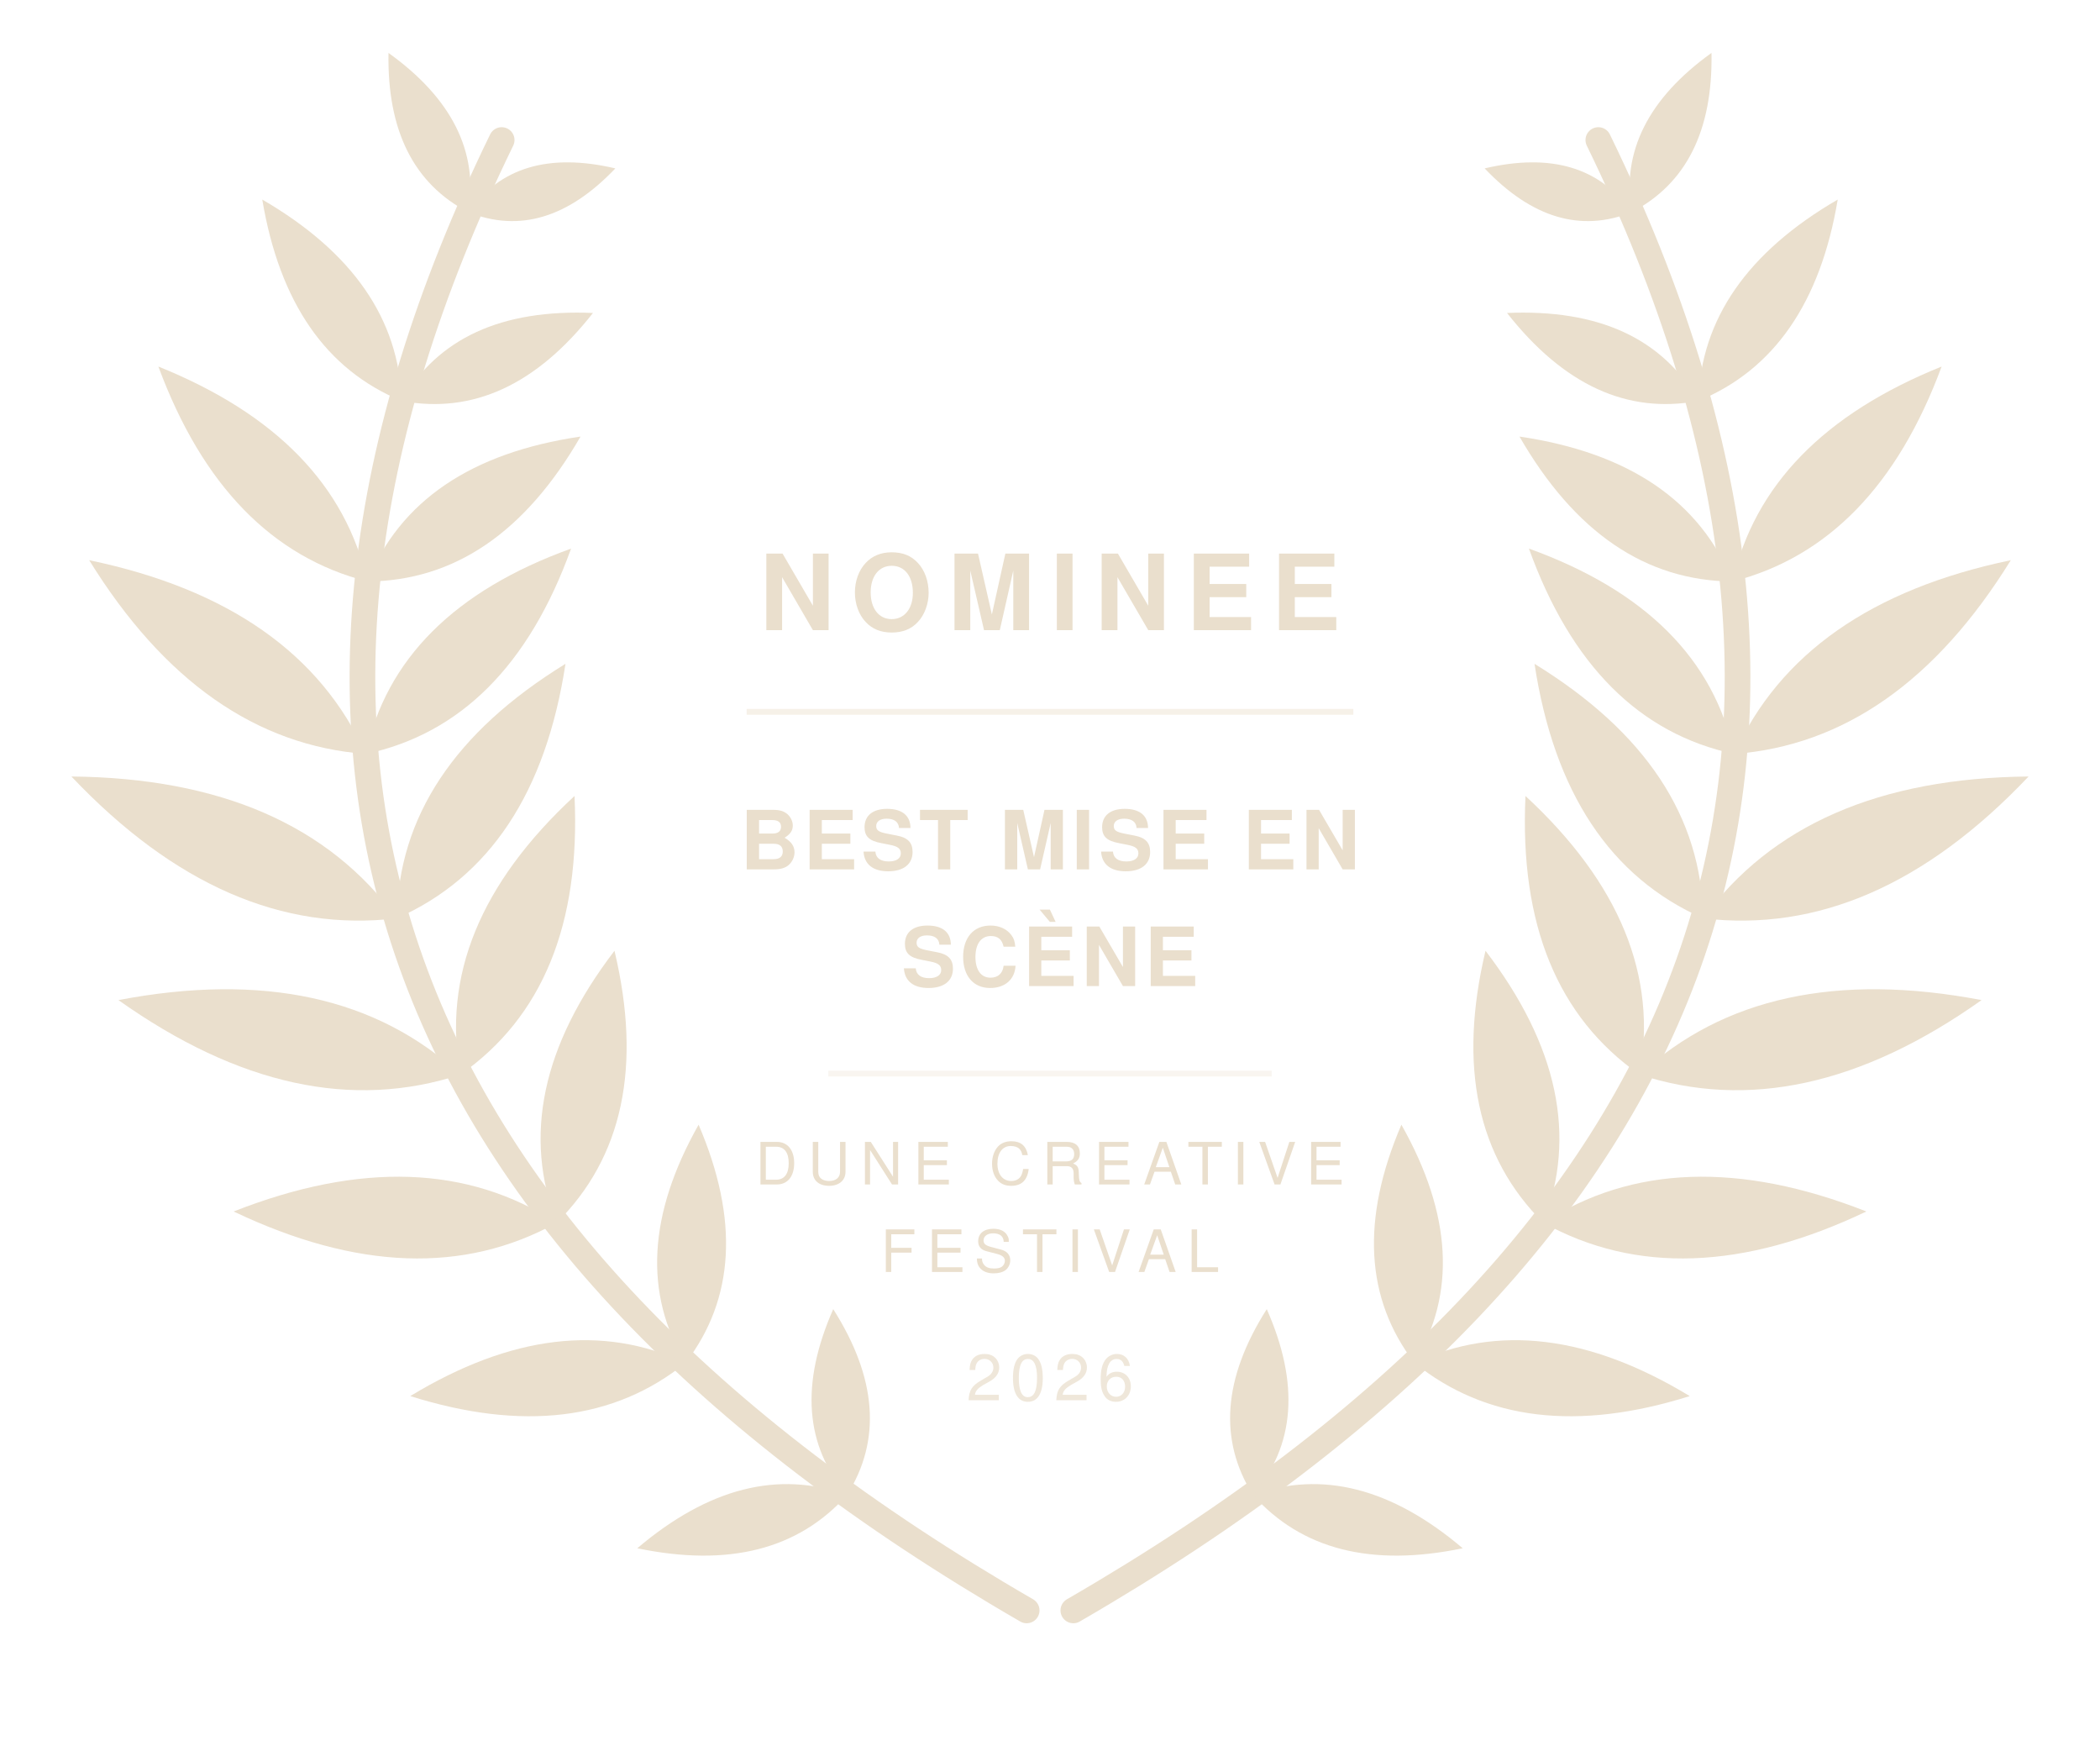
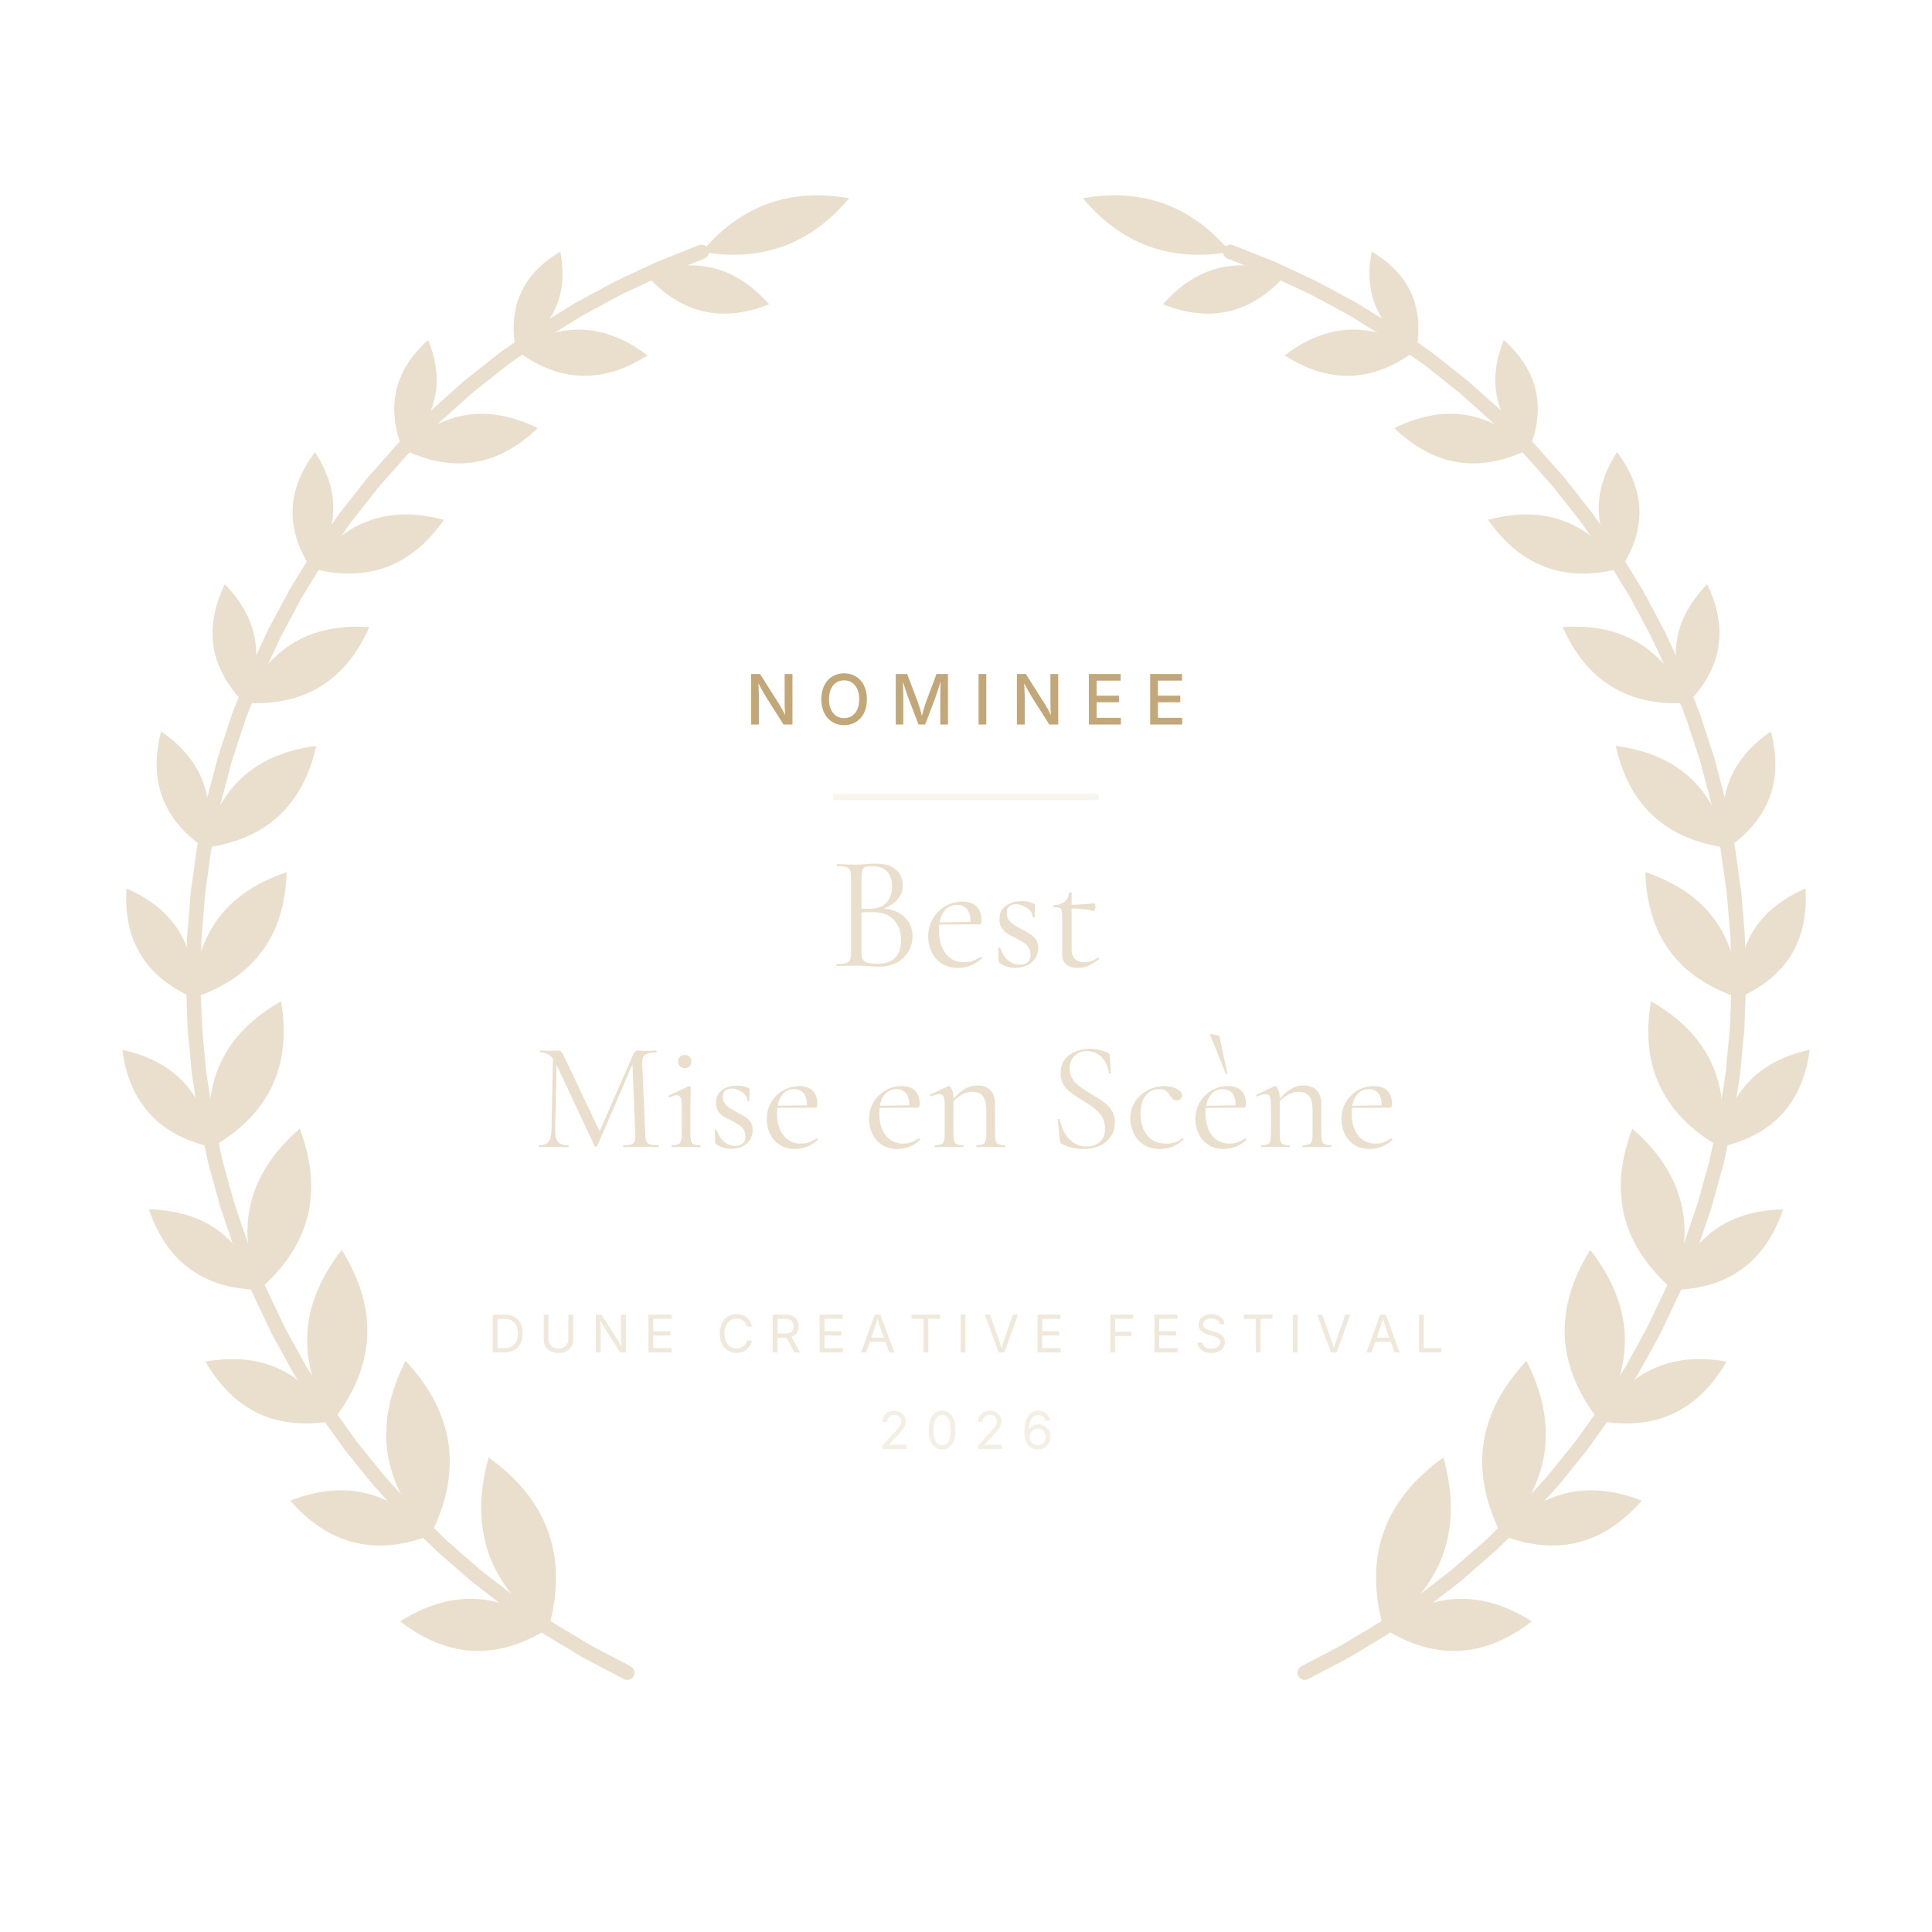
- <svg xmlns="http://www.w3.org/2000/svg" viewBox="0 0 360 300" role="img" aria-label="NOMINEE — Best Mise en Scène, DUNE CREATIVE FESTIVAL 2026">
-   <style>
-     text{text-anchor:middle;font-family:Helvetica,Arial,sans-serif;fill:currentColor}
-     .st{font-size:18px;font-weight:700;letter-spacing:2.6px}
-     .aw{font-size:14px;font-weight:700;letter-spacing:.7px}
-     .fe{font-size:10px;font-weight:400;letter-spacing:1.8px}
-     .yr{font-size:11px;font-weight:400;letter-spacing:1.4px;opacity:.75}
-   </style>
-   <g color="#EADFCD">
-     <path d="M176,276 Q10,180 86,24" fill="none" stroke="currentColor" stroke-width="4.4" stroke-linecap="round" />
-     <path d="M145.22,256.20 Q132.71,270.24 109.25,265.35 Q127.52,249.85 145.22,256.20Z" fill="currentColor" />
-     <path d="M145.22,256.20 Q134.36,243.57 142.84,224.37 Q154.08,242.09 145.22,256.20Z" fill="currentColor" />
-     <path d="M117.53,233.58 Q99.20,248.35 70.33,239.27 Q96.21,223.58 117.53,233.58Z" fill="currentColor" />
-     <path d="M117.53,233.58 Q106.76,215.79 119.76,192.76 Q130.18,217.07 117.53,233.58Z" fill="currentColor" />
-     <path d="M95.43,209.57 Q71.68,222.70 40.05,207.63 Q72.66,194.81 95.43,209.57Z" fill="currentColor" />
-     <path d="M95.43,209.57 Q86.76,187.26 105.34,162.95 Q112.42,192.71 95.43,209.57Z" fill="currentColor" />
-     <path d="M78.93,184.17 Q51.15,193.28 20.30,171.40 Q57.46,164.33 78.93,184.17Z" fill="currentColor" />
-     <path d="M78.93,184.17 Q74.26,158.84 98.49,136.42 Q100.03,169.40 78.93,184.17Z" fill="currentColor" />
-     <path d="M68.02,157.39 Q38.61,160.90 12.24,133.08 Q50.57,133.45 68.02,157.39Z" fill="currentColor" />
-     <path d="M68.02,157.39 Q68.43,131.29 96.94,113.77 Q91.89,146.85 68.02,157.39Z" fill="currentColor" />
-     <path d="M62.70,129.22 Q34.52,127.08 15.29,96.01 Q51.06,103.46 62.70,129.22Z" fill="currentColor" />
-     <path d="M62.70,129.22 Q67.91,104.85 97.90,94.02 Q87.07,124.02 62.70,129.22Z" fill="currentColor" />
-     <path d="M62.98,99.66 Q38.47,93.39 27.15,62.82 Q57.39,74.99 62.98,99.66Z" fill="currentColor" />
-     <path d="M62.98,99.66 Q71.35,78.97 99.52,74.82 Q85.30,99.49 62.98,99.66Z" fill="currentColor" />
-     <path d="M68.85,68.71 Q49.41,60.72 44.96,34.20 Q68.21,47.71 68.85,68.71Z" fill="currentColor" />
-     <path d="M68.85,68.71 Q78.13,52.62 101.65,53.64 Q87.11,72.15 68.85,68.71Z" fill="currentColor" />
-     <path d="M80.31,36.38 Q66.25,29.08 66.60,9.07 Q82.86,20.75 80.31,36.38Z" fill="currentColor" />
-     <path d="M80.31,36.38 Q88.38,24.85 105.49,28.86 Q93.38,41.59 80.31,36.38Z" fill="currentColor" />
-     <g transform="translate(360,0) scale(-1,1)">
-       <path d="M176,276 Q10,180 86,24" fill="none" stroke="currentColor" stroke-width="4.4" stroke-linecap="round" />
-       <path d="M145.22,256.20 Q132.71,270.24 109.25,265.35 Q127.52,249.85 145.22,256.20Z" fill="currentColor" />
-       <path d="M145.22,256.20 Q134.36,243.57 142.84,224.37 Q154.08,242.09 145.22,256.20Z" fill="currentColor" />
-       <path d="M117.53,233.58 Q99.20,248.35 70.33,239.27 Q96.21,223.58 117.53,233.58Z" fill="currentColor" />
-       <path d="M117.53,233.58 Q106.76,215.79 119.76,192.76 Q130.18,217.07 117.53,233.58Z" fill="currentColor" />
-       <path d="M95.43,209.57 Q71.68,222.70 40.05,207.63 Q72.66,194.81 95.43,209.57Z" fill="currentColor" />
-       <path d="M95.43,209.57 Q86.76,187.26 105.34,162.95 Q112.42,192.71 95.43,209.57Z" fill="currentColor" />
-       <path d="M78.93,184.17 Q51.15,193.28 20.30,171.40 Q57.46,164.33 78.93,184.17Z" fill="currentColor" />
-       <path d="M78.93,184.17 Q74.26,158.84 98.49,136.42 Q100.03,169.40 78.93,184.17Z" fill="currentColor" />
-       <path d="M68.02,157.39 Q38.61,160.90 12.24,133.08 Q50.57,133.45 68.02,157.39Z" fill="currentColor" />
-       <path d="M68.02,157.39 Q68.43,131.29 96.94,113.77 Q91.89,146.85 68.02,157.39Z" fill="currentColor" />
-       <path d="M62.70,129.22 Q34.52,127.08 15.29,96.01 Q51.06,103.46 62.70,129.22Z" fill="currentColor" />
-       <path d="M62.70,129.22 Q67.91,104.85 97.90,94.02 Q87.07,124.02 62.70,129.22Z" fill="currentColor" />
-       <path d="M62.98,99.66 Q38.47,93.39 27.15,62.82 Q57.39,74.99 62.98,99.66Z" fill="currentColor" />
-       <path d="M62.98,99.66 Q71.35,78.97 99.52,74.82 Q85.30,99.49 62.98,99.66Z" fill="currentColor" />
-       <path d="M68.85,68.71 Q49.41,60.72 44.96,34.20 Q68.21,47.71 68.85,68.71Z" fill="currentColor" />
-       <path d="M68.85,68.71 Q78.13,52.62 101.65,53.64 Q87.11,72.15 68.85,68.71Z" fill="currentColor" />
-       <path d="M80.31,36.38 Q66.25,29.08 66.60,9.07 Q82.86,20.75 80.31,36.38Z" fill="currentColor" />
-       <path d="M80.31,36.38 Q88.38,24.85 105.49,28.86 Q93.38,41.59 80.31,36.38Z" fill="currentColor" />
-     </g>
-     <text x="180" y="108" class="st">NOMINEE</text>
-     <line x1="128" y1="122" x2="232" y2="122" stroke="currentColor" stroke-width="1" opacity=".45" />
-     <text x="180" y="149" class="aw">BEST MISE EN</text>
-     <text x="180" y="169" class="aw">SCÈNE</text>
-     <line x1="142" y1="184" x2="218" y2="184" stroke="currentColor" stroke-width="1" opacity=".3" />
-     <text x="180" y="203" class="fe">DUNE CREATIVE</text>
-     <text x="180" y="218" class="fe">FESTIVAL</text>
-     <text x="180" y="240" class="yr">2026</text>
-   </g>
+ <svg xmlns="http://www.w3.org/2000/svg" viewBox="0 0 320 320" role="img" aria-label="Nominee, Best Mise en Scène, Dune Creative Festival 2026">
+   <path d="M103.89,277.05 L97.26,273.57 L90.85,269.71 L84.67,265.49 L78.75,260.91 L73.11,255.99 L67.77,250.76 L62.74,245.21 L58.04,239.39 L53.70,233.30 L49.71,226.96 L46.10,220.41 L42.89,213.65 L40.07,206.72 L37.66,199.64 L35.67,192.42 L34.10,185.11 L32.97,177.71 L32.27,170.26 L32.00,162.78 L32.18,155.30 L32.79,147.84 L33.83,140.43 L35.31,133.10 L37.21,125.86 L39.53,118.75 L42.26,111.78 L45.40,104.99 L48.93,98.39 L52.83,92.01 L57.11,85.86 L61.73,79.98 L66.69,74.38 L71.97,69.08 L77.55,64.09 L83.41,59.44 L89.54,55.14 L95.90,51.20 L102.49,47.65 L109.27,44.48 L116.22,41.72" fill="none" stroke="#EADFCD" stroke-width="2.4" stroke-linecap="round" />
+   <path d="M90.85,269.71 Q95.80,252.09 80.93,241.40 Q75.98,259.03 90.85,269.71Z" fill="#EADFCD" />
+   <path d="M90.85,269.71 Q78.97,260.53 66.28,268.55 Q78.16,277.73 90.85,269.71Z" fill="#EADFCD" />
+   <path d="M71.30,254.28 Q79.34,238.39 67.17,225.39 Q59.12,241.28 71.30,254.28Z" fill="#EADFCD" />
+   <path d="M71.30,254.28 Q61.69,243.28 48.07,248.55 Q57.68,259.55 71.30,254.28Z" fill="#EADFCD" />
+   <path d="M55.11,235.36 Q65.77,221.72 56.61,207.03 Q45.94,220.67 55.11,235.36Z" fill="#EADFCD" />
+   <path d="M55.11,235.36 Q48.01,223.06 34.03,225.52 Q41.12,237.81 55.11,235.36Z" fill="#EADFCD" />
+   <path d="M42.89,213.65 Q55.61,202.67 49.64,186.95 Q36.92,197.94 42.89,213.65Z" fill="#EADFCD" />
+   <path d="M42.89,213.65 Q38.44,200.60 24.66,200.31 Q29.10,213.36 42.89,213.65Z" fill="#EADFCD" />
+   <path d="M35.10,190.00 Q49.28,181.93 46.55,165.84 Q32.37,173.91 35.10,190.00Z" fill="#EADFCD" />
+   <path d="M35.10,190.00 Q33.32,176.74 20.25,173.87 Q22.03,187.13 35.10,190.00Z" fill="#EADFCD" />
+   <path d="M32.04,165.28 Q47.04,160.27 47.47,144.46 Q32.47,149.47 32.04,165.28Z" fill="#EADFCD" />
+   <path d="M32.04,165.28 Q32.84,152.33 20.95,147.16 Q20.15,160.10 32.04,165.28Z" fill="#EADFCD" />
+   <path d="M33.83,140.43 Q49.02,138.49 52.39,123.55 Q37.20,125.49 33.83,140.43Z" fill="#EADFCD" />
+   <path d="M33.83,140.43 Q37.01,128.29 26.69,121.14 Q23.51,133.28 33.83,140.43Z" fill="#EADFCD" />
+   <path d="M40.40,116.41 Q55.18,117.40 61.17,103.86 Q46.39,102.86 40.40,116.41Z" fill="#EADFCD" />
+   <path d="M40.40,116.41 Q45.69,105.48 37.24,96.76 Q31.94,107.69 40.40,116.41Z" fill="#EADFCD" />
+   <path d="M51.49,94.11 Q65.31,97.82 73.53,86.10 Q59.71,82.39 51.49,94.11Z" fill="#EADFCD" />
+   <path d="M51.49,94.11 Q58.56,84.74 52.17,74.89 Q45.10,84.26 51.49,94.11Z" fill="#EADFCD" />
+   <path d="M66.69,74.38 Q79.09,80.48 89.06,70.91 Q76.66,64.82 66.69,74.38Z" fill="#EADFCD" />
+   <path d="M66.69,74.38 Q75.14,66.83 70.93,56.31 Q62.49,63.86 66.69,74.38Z" fill="#EADFCD" />
+   <path d="M85.43,57.97 Q96.01,66.05 107.23,58.87 Q96.64,50.79 85.43,57.97Z" fill="#EADFCD" />
+   <path d="M85.43,57.97 Q94.82,52.40 92.81,41.67 Q83.41,47.23 85.43,57.97Z" fill="#EADFCD" />
+   <path d="M106.99,45.49 Q115.48,55.10 127.40,50.41 Q118.92,40.81 106.99,45.49Z" fill="#EADFCD" />
+   <path d="M116.22,41.72 Q131.00,44.32 140.65,32.83 Q125.87,30.23 116.22,41.72Z" fill="#EADFCD" />
+   <path d="M216.11,277.05 L222.74,273.57 L229.15,269.71 L235.33,265.49 L241.25,260.91 L246.89,255.99 L252.23,250.76 L257.26,245.21 L261.96,239.39 L266.30,233.30 L270.29,226.96 L273.90,220.41 L277.11,213.65 L279.93,206.72 L282.34,199.64 L284.33,192.42 L285.90,185.11 L287.03,177.71 L287.73,170.26 L288.00,162.78 L287.82,155.30 L287.21,147.84 L286.17,140.43 L284.69,133.10 L282.79,125.86 L280.47,118.75 L277.74,111.78 L274.60,104.99 L271.07,98.39 L267.17,92.01 L262.89,85.86 L258.27,79.98 L253.31,74.38 L248.03,69.08 L242.45,64.09 L236.59,59.44 L230.46,55.14 L224.10,51.20 L217.51,47.65 L210.73,44.48 L203.78,41.72" fill="none" stroke="#EADFCD" stroke-width="2.4" stroke-linecap="round" />
+   <path d="M229.15,269.71 Q244.02,259.03 239.07,241.40 Q224.20,252.09 229.15,269.71Z" fill="#EADFCD" />
+   <path d="M229.15,269.71 Q241.84,277.73 253.72,268.55 Q241.03,260.53 229.15,269.71Z" fill="#EADFCD" />
+   <path d="M248.70,254.28 Q260.88,241.28 252.83,225.39 Q240.66,238.39 248.70,254.28Z" fill="#EADFCD" />
+   <path d="M248.70,254.28 Q262.32,259.55 271.93,248.55 Q258.31,243.28 248.70,254.28Z" fill="#EADFCD" />
+   <path d="M264.89,235.36 Q274.06,220.67 263.39,207.03 Q254.23,221.72 264.89,235.36Z" fill="#EADFCD" />
+   <path d="M264.89,235.36 Q278.88,237.81 285.97,225.52 Q271.99,223.06 264.89,235.36Z" fill="#EADFCD" />
+   <path d="M277.11,213.65 Q283.08,197.94 270.36,186.95 Q264.39,202.67 277.11,213.65Z" fill="#EADFCD" />
+   <path d="M277.11,213.65 Q290.90,213.36 295.34,200.31 Q281.56,200.60 277.11,213.65Z" fill="#EADFCD" />
+   <path d="M284.90,190.00 Q287.63,173.91 273.45,165.84 Q270.72,181.93 284.90,190.00Z" fill="#EADFCD" />
+   <path d="M284.90,190.00 Q297.97,187.13 299.75,173.87 Q286.68,176.74 284.90,190.00Z" fill="#EADFCD" />
+   <path d="M287.96,165.28 Q287.53,149.47 272.53,144.46 Q272.96,160.27 287.96,165.28Z" fill="#EADFCD" />
+   <path d="M287.96,165.28 Q299.85,160.10 299.05,147.16 Q287.16,152.33 287.96,165.28Z" fill="#EADFCD" />
+   <path d="M286.17,140.43 Q282.80,125.49 267.61,123.55 Q270.98,138.49 286.17,140.43Z" fill="#EADFCD" />
+   <path d="M286.17,140.43 Q296.49,133.28 293.31,121.14 Q282.99,128.29 286.17,140.43Z" fill="#EADFCD" />
+   <path d="M279.60,116.41 Q273.61,102.86 258.83,103.86 Q264.82,117.40 279.60,116.41Z" fill="#EADFCD" />
+   <path d="M279.60,116.41 Q288.06,107.69 282.76,96.76 Q274.31,105.48 279.60,116.41Z" fill="#EADFCD" />
+   <path d="M268.51,94.11 Q260.29,82.39 246.47,86.10 Q254.69,97.82 268.51,94.11Z" fill="#EADFCD" />
+   <path d="M268.51,94.11 Q274.90,84.26 267.83,74.89 Q261.44,84.74 268.51,94.11Z" fill="#EADFCD" />
+   <path d="M253.31,74.38 Q243.34,64.82 230.94,70.91 Q240.91,80.48 253.31,74.38Z" fill="#EADFCD" />
+   <path d="M253.31,74.38 Q257.51,63.86 249.07,56.31 Q244.86,66.83 253.31,74.38Z" fill="#EADFCD" />
+   <path d="M234.57,57.97 Q223.36,50.79 212.77,58.87 Q223.99,66.05 234.57,57.97Z" fill="#EADFCD" />
+   <path d="M234.57,57.97 Q236.59,47.23 227.19,41.67 Q225.18,52.40 234.57,57.97Z" fill="#EADFCD" />
+   <path d="M213.01,45.49 Q201.08,40.81 192.60,50.41 Q204.52,55.10 213.01,45.49Z" fill="#EADFCD" />
+   <path d="M203.78,41.72 Q194.13,30.23 179.35,32.83 Q189.00,44.32 203.78,41.72Z" fill="#EADFCD" />
+   <path d="M124.412 120.0H125.709V115.536C125.709 115.104 125.664 114.239 125.613 113.189C126.22 114.312 126.54 114.89 126.95 115.547L129.774 120.0H131.257V111.633H129.96V116.395C129.96 116.878 129.982 117.658 130.044 118.467C129.673 117.664 129.297 117.03 129.039 116.614L125.888 111.633H124.412ZM139.817 120.112C141.984 120.112 143.585 118.495 143.585 115.822C143.585 113.138 141.984 111.521 139.817 111.521C137.644 111.521 136.038 113.138 136.038 115.822C136.038 118.495 137.644 120.112 139.817 120.112ZM139.817 118.944C138.379 118.944 137.307 117.844 137.307 115.822C137.307 113.795 138.379 112.689 139.817 112.689C141.243 112.689 142.315 113.79 142.315 115.822C142.315 117.844 141.243 118.944 139.817 118.944ZM148.366 120.0H149.612V115.497C149.612 114.856 149.584 113.784 149.562 112.908C149.882 113.941 150.213 114.991 150.404 115.497L152.139 120.0H153.234L154.947 115.497C155.138 114.974 155.486 113.896 155.783 112.88C155.766 113.812 155.738 114.879 155.738 115.497V120.0H157.013V111.633H155.115L153.318 116.434C153.155 116.895 152.891 117.827 152.695 118.574C152.504 117.81 152.24 116.884 152.077 116.434L150.252 111.633H148.366ZM163.361 111.633H162.08V120.0H163.361ZM168.434 120.0H169.731V115.536C169.731 115.104 169.686 114.239 169.635 113.189C170.242 114.312 170.562 114.89 170.972 115.547L173.796 120.0H175.279V111.633H173.982V116.395C173.982 116.878 174.004 117.658 174.066 118.467C173.695 117.664 173.319 117.03 173.061 116.614L169.911 111.633H168.434ZM180.352 120.0H185.653V118.899H181.632V116.322H185.338V115.227H181.632V112.734H185.619V111.633H180.352ZM190.507 120.0H195.807V118.899H191.787V116.322H195.493V115.227H191.787V112.734H195.774V111.633H190.507Z" fill="#C2A878" />
+   <line x1="138" y1="132.0" x2="182" y2="132.0" stroke="#EADFCD" stroke-opacity=".35" stroke-width="1" />
+   <path d="M145.528 150.766 145.825 150.469Q147.418 150.469 148.62 151.063Q149.821 151.657 150.483 152.683Q151.144 153.709 151.144 155.032Q151.144 156.463 150.442 157.624Q149.74 158.785 148.512 159.447Q147.283 160.108 145.771 160.108Q144.907 160.108 143.814 160.027Q142.72 159.946 141.802 159.946Q140.911 159.946 140.088 159.973Q139.264 160.0 138.589 160.0Q138.535 160.0 138.535 159.838Q138.535 159.676 138.589 159.676Q139.561 159.676 140.074 159.541Q140.587 159.406 140.776 159.001Q140.965 158.596 140.965 157.813V145.312Q140.965 144.529 140.79 144.137Q140.614 143.746 140.115 143.598Q139.615 143.449 138.643 143.449Q138.562 143.449 138.562 143.287Q138.562 143.125 138.643 143.125Q139.291 143.125 140.101 143.166Q140.911 143.206 141.802 143.206Q142.504 143.206 143.422 143.125Q144.34 143.044 144.988 143.044Q146.581 143.044 147.58 143.517Q148.579 143.989 149.052 144.799Q149.524 145.609 149.524 146.608Q149.524 148.147 148.404 149.227Q147.283 150.307 145.528 150.766ZM144.394 143.449Q143.773 143.449 143.395 143.557Q143.017 143.665 142.855 144.056Q142.693 144.448 142.693 145.366V150.658L141.829 150.442Q142.693 150.496 143.26 150.51Q143.827 150.523 143.908 150.523Q145.987 150.523 146.878 149.457Q147.769 148.39 147.769 146.824Q147.769 145.879 147.431 145.109Q147.094 144.34 146.365 143.894Q145.636 143.449 144.394 143.449ZM145.366 159.622Q147.391 159.622 148.322 158.583Q149.254 157.543 149.254 155.707Q149.254 153.682 148.066 152.386Q146.878 151.09 144.745 151.09Q144.07 151.063 143.355 151.09Q142.639 151.117 141.91 151.225L142.693 150.928V157.813Q142.693 158.461 142.882 158.866Q143.071 159.271 143.651 159.447Q144.232 159.622 145.366 159.622ZM158.677 160.324Q157.057 160.324 155.95 159.582Q154.843 158.839 154.29 157.651Q153.736 156.463 153.736 155.14Q153.736 153.493 154.492 152.183Q155.248 150.874 156.558 150.105Q157.867 149.335 159.433 149.335Q160.972 149.335 161.769 150.145Q162.565 150.955 162.565 152.413Q162.565 152.764 162.498 152.94Q162.43 153.115 162.241 153.115H160.729Q160.837 151.468 160.243 150.671Q159.649 149.875 158.542 149.875Q157.111 149.875 156.315 151.009Q155.518 152.143 155.518 154.114Q155.518 155.653 156.004 156.841Q156.49 158.029 157.435 158.704Q158.38 159.379 159.73 159.379Q160.648 159.379 161.242 159.109Q161.836 158.839 162.43 158.488Q162.484 158.434 162.579 158.555Q162.673 158.677 162.619 158.758Q161.674 159.595 160.689 159.959Q159.703 160.324 158.677 160.324ZM155.032 153.142 155.005 152.791 161.134 152.683V153.115ZM166.75 151.225Q166.75 151.927 167.115 152.413Q167.479 152.899 168.033 153.237Q168.586 153.574 169.207 153.898Q169.909 154.249 170.53 154.641Q171.151 155.032 171.556 155.586Q171.961 156.139 171.961 157.03Q171.961 157.894 171.529 158.637Q171.097 159.379 170.247 159.838Q169.396 160.297 168.154 160.297Q167.479 160.297 166.858 160.121Q166.237 159.946 165.562 159.487Q165.508 159.433 165.454 159.352Q165.4 159.271 165.4 159.163L165.346 157.057Q165.346 156.976 165.495 156.963Q165.643 156.949 165.67 157.03Q165.994 157.948 166.48 158.555Q166.966 159.163 167.587 159.474Q168.208 159.784 168.91 159.784Q169.774 159.784 170.247 159.352Q170.719 158.92 170.692 158.083Q170.665 157.3 170.287 156.814Q169.909 156.328 169.356 155.99Q168.802 155.653 168.208 155.356Q167.533 155.032 166.925 154.668Q166.318 154.303 165.927 153.736Q165.535 153.169 165.535 152.251Q165.535 151.198 166.075 150.536Q166.615 149.875 167.452 149.565Q168.289 149.254 169.207 149.254Q169.72 149.254 170.206 149.335Q170.692 149.416 171.178 149.659Q171.421 149.74 171.421 149.956Q171.421 150.388 171.394 150.861Q171.367 151.333 171.367 151.927Q171.367 151.981 171.205 151.981Q171.043 151.981 171.043 151.927Q171.043 151.306 170.611 150.82Q170.179 150.334 169.531 150.05Q168.883 149.767 168.235 149.767Q167.587 149.767 167.168 150.118Q166.75 150.469 166.75 151.225ZM178.522 160.324Q177.874 160.324 177.28 160.122Q176.686 159.919 176.308 159.433Q175.93 158.947 175.93 158.11V151.765Q175.93 151.117 175.849 150.793Q175.768 150.469 175.471 150.375Q175.174 150.28 174.553 150.28Q174.445 150.28 174.445 150.105Q174.445 149.929 174.553 149.929Q175.633 149.902 176.322 149.335Q177.01 148.768 177.091 147.877Q177.091 147.796 177.293 147.796Q177.496 147.796 177.496 147.877V157.192Q177.496 158.299 178.05 158.839Q178.603 159.379 179.629 159.379Q180.331 159.379 180.885 159.149Q181.438 158.92 181.789 158.623Q181.897 158.569 181.992 158.69Q182.086 158.812 181.978 158.893Q180.979 159.649 180.183 159.987Q179.386 160.324 178.522 160.324ZM181.141 150.901Q180.088 150.631 179.116 150.55Q178.144 150.469 177.037 150.469V149.875Q178.117 149.875 179.116 149.794Q180.115 149.713 181.249 149.605Q181.303 149.605 181.37 149.794Q181.438 149.983 181.438 150.253Q181.438 150.442 181.344 150.685Q181.249 150.928 181.141 150.901Z" fill="#EADFCD" />
+   <path d="M91.341 187.21 91.597 174.589 92.211 174.64 91.955 187.21Q91.93 188.541 92.403 189.117Q92.877 189.693 94.131 189.693Q94.182 189.693 94.182 189.846Q94.182 190.0 94.131 190.0Q93.568 190.0 92.966 189.974Q92.365 189.949 91.648 189.949Q90.982 189.949 90.394 189.974Q89.805 190.0 89.293 190.0Q89.242 190.0 89.242 189.846Q89.242 189.693 89.293 189.693Q90.368 189.693 90.842 189.117Q91.315 188.541 91.341 187.21ZM109.082 189.693Q109.158 189.693 109.158 189.846Q109.158 190.0 109.082 190.0Q108.467 190.0 107.686 189.974Q106.906 189.949 106.061 189.949Q105.242 189.949 104.538 189.974Q103.834 190.0 103.27 190.0Q103.219 190.0 103.219 189.846Q103.219 189.693 103.27 189.693Q104.55 189.693 104.909 189.36Q105.267 189.027 105.216 187.926L104.73 175.562L105.574 174.384L98.918 189.821Q98.893 189.923 98.714 189.923Q98.534 189.923 98.483 189.821L92.058 176.125Q91.187 174.307 89.472 174.307Q89.421 174.307 89.421 174.154Q89.421 174.0 89.472 174.0Q89.882 174.0 90.355 174.026Q90.829 174.051 91.136 174.051Q91.546 174.051 91.891 174.026Q92.237 174.0 92.416 174.0Q92.774 174.0 92.979 174.23Q93.184 174.461 93.594 175.331L99.43 187.619L98.637 188.95L104.883 174.64Q105.011 174.333 105.216 174.166Q105.421 174.0 105.651 174.0Q105.805 174.0 106.061 174.026Q106.317 174.051 106.675 174.051Q107.366 174.051 107.802 174.026Q108.237 174.0 108.723 174.0Q108.774 174.0 108.774 174.154Q108.774 174.307 108.723 174.307Q107.494 174.307 106.906 174.666Q106.317 175.024 106.368 176.074L106.88 187.926Q106.906 188.669 107.059 189.053Q107.213 189.437 107.686 189.565Q108.16 189.693 109.082 189.693ZM111.283 190.0Q111.232 190.0 111.232 189.846Q111.232 189.693 111.283 189.693Q112.282 189.693 112.602 189.347Q112.922 189.002 112.922 187.926V183.139Q112.922 182.243 112.742 181.821Q112.563 181.398 112.077 181.398Q111.872 181.398 111.59 181.488Q111.309 181.578 110.925 181.757Q110.822 181.782 110.758 181.642Q110.694 181.501 110.771 181.45L114.099 179.914Q114.176 179.888 114.202 179.888Q114.253 179.888 114.33 179.952Q114.406 180.016 114.406 180.093Q114.406 180.298 114.381 181.091Q114.355 181.885 114.355 183.114V187.926Q114.355 189.002 114.65 189.347Q114.944 189.693 115.968 189.693Q116.045 189.693 116.045 189.846Q116.045 190.0 115.968 190.0Q115.507 190.0 114.906 189.974Q114.304 189.949 113.638 189.949Q112.973 189.949 112.371 189.974Q111.77 190.0 111.283 190.0ZM113.434 176.893Q112.922 176.893 112.614 176.611Q112.307 176.33 112.307 175.818Q112.307 175.306 112.614 175.024Q112.922 174.742 113.434 174.742Q113.946 174.742 114.227 175.024Q114.509 175.306 114.509 175.818Q114.509 176.893 113.434 176.893ZM119.731 181.68Q119.731 182.346 120.077 182.806Q120.422 183.267 120.947 183.587Q121.472 183.907 122.061 184.214Q122.726 184.547 123.315 184.918Q123.904 185.29 124.288 185.814Q124.672 186.339 124.672 187.184Q124.672 188.003 124.262 188.707Q123.853 189.411 123.046 189.846Q122.24 190.282 121.062 190.282Q120.422 190.282 119.834 190.115Q119.245 189.949 118.605 189.514Q118.554 189.462 118.502 189.386Q118.451 189.309 118.451 189.206L118.4 187.21Q118.4 187.133 118.541 187.12Q118.682 187.107 118.707 187.184Q119.014 188.054 119.475 188.63Q119.936 189.206 120.525 189.501Q121.114 189.795 121.779 189.795Q122.598 189.795 123.046 189.386Q123.494 188.976 123.469 188.182Q123.443 187.44 123.085 186.979Q122.726 186.518 122.202 186.198Q121.677 185.878 121.114 185.597Q120.474 185.29 119.898 184.944Q119.322 184.598 118.95 184.061Q118.579 183.523 118.579 182.653Q118.579 181.654 119.091 181.027Q119.603 180.4 120.397 180.106Q121.19 179.811 122.061 179.811Q122.547 179.811 123.008 179.888Q123.469 179.965 123.93 180.195Q124.16 180.272 124.16 180.477Q124.16 180.886 124.134 181.334Q124.109 181.782 124.109 182.346Q124.109 182.397 123.955 182.397Q123.802 182.397 123.802 182.346Q123.802 181.757 123.392 181.296Q122.982 180.835 122.368 180.566Q121.754 180.298 121.139 180.298Q120.525 180.298 120.128 180.63Q119.731 180.963 119.731 181.68ZM131.686 190.307Q130.15 190.307 129.101 189.603Q128.051 188.899 127.526 187.773Q127.002 186.646 127.002 185.392Q127.002 183.83 127.718 182.589Q128.435 181.347 129.677 180.618Q130.918 179.888 132.403 179.888Q133.862 179.888 134.618 180.656Q135.373 181.424 135.373 182.806Q135.373 183.139 135.309 183.306Q135.245 183.472 135.066 183.472H133.632Q133.734 181.91 133.171 181.155Q132.608 180.4 131.558 180.4Q130.202 180.4 129.446 181.475Q128.691 182.55 128.691 184.419Q128.691 185.878 129.152 187.005Q129.613 188.131 130.509 188.771Q131.405 189.411 132.685 189.411Q133.555 189.411 134.118 189.155Q134.682 188.899 135.245 188.566Q135.296 188.515 135.386 188.63Q135.475 188.746 135.424 188.822Q134.528 189.616 133.594 189.962Q132.659 190.307 131.686 190.307ZM128.23 183.498 128.205 183.165 134.016 183.062V183.472ZM148.634 190.307Q147.098 190.307 146.048 189.603Q144.998 188.899 144.474 187.773Q143.949 186.646 143.949 185.392Q143.949 183.83 144.666 182.589Q145.382 181.347 146.624 180.618Q147.866 179.888 149.35 179.888Q150.81 179.888 151.565 180.656Q152.32 181.424 152.32 182.806Q152.32 183.139 152.256 183.306Q152.192 183.472 152.013 183.472H150.579Q150.682 181.91 150.118 181.155Q149.555 180.4 148.506 180.4Q147.149 180.4 146.394 181.475Q145.638 182.55 145.638 184.419Q145.638 185.878 146.099 187.005Q146.56 188.131 147.456 188.771Q148.352 189.411 149.632 189.411Q150.502 189.411 151.066 189.155Q151.629 188.899 152.192 188.566Q152.243 188.515 152.333 188.63Q152.422 188.746 152.371 188.822Q151.475 189.616 150.541 189.962Q149.606 190.307 148.634 190.307ZM145.178 183.498 145.152 183.165 150.963 183.062V183.472ZM161.766 190.0Q161.69 190.0 161.69 189.846Q161.69 189.693 161.766 189.693Q162.765 189.693 163.059 189.347Q163.354 189.002 163.354 187.926V183.779Q163.354 182.243 162.79 181.539Q162.227 180.835 160.998 180.835Q160.077 180.835 159.104 181.424Q158.131 182.013 157.44 183.037L157.338 182.73Q158.464 181.219 159.578 180.502Q160.691 179.786 161.843 179.786Q163.251 179.786 164.032 180.566Q164.813 181.347 164.813 182.909V187.926Q164.813 189.002 165.107 189.347Q165.402 189.693 166.4 189.693Q166.477 189.693 166.477 189.846Q166.477 190.0 166.4 190.0Q165.965 190.0 165.363 189.974Q164.762 189.949 164.096 189.949Q163.43 189.949 162.816 189.974Q162.202 190.0 161.766 190.0ZM154.88 190.0Q154.803 190.0 154.803 189.846Q154.803 189.693 154.88 189.693Q155.878 189.693 156.173 189.347Q156.467 189.002 156.467 187.926V182.858Q156.467 182.013 156.275 181.616Q156.083 181.219 155.571 181.219Q155.315 181.219 154.97 181.322Q154.624 181.424 154.189 181.603Q154.086 181.629 154.022 181.501Q153.958 181.373 154.061 181.322L157.03 179.914Q157.107 179.888 157.184 179.888Q157.363 179.888 157.645 180.426Q157.926 180.963 157.926 181.987V187.926Q157.926 189.002 158.221 189.347Q158.515 189.693 159.514 189.693Q159.59 189.693 159.59 189.846Q159.59 190.0 159.514 190.0Q159.078 190.0 158.477 189.974Q157.875 189.949 157.21 189.949Q156.544 189.949 155.93 189.974Q155.315 190.0 154.88 190.0ZM177.178 176.995Q177.178 178.045 177.702 178.8Q178.227 179.555 179.046 180.118Q179.866 180.682 180.787 181.245Q181.734 181.782 182.618 182.397Q183.501 183.011 184.077 183.856Q184.653 184.701 184.653 185.93Q184.653 187.158 184.038 188.144Q183.424 189.13 182.259 189.718Q181.094 190.307 179.379 190.307Q178.765 190.307 178.163 190.218Q177.562 190.128 176.96 189.923Q176.358 189.718 175.77 189.411Q175.642 189.334 175.603 189.219Q175.565 189.104 175.539 188.925L175.206 185.443Q175.181 185.315 175.322 185.302Q175.462 185.29 175.488 185.392Q175.667 186.16 176.0 186.954Q176.333 187.747 176.87 188.413Q177.408 189.078 178.176 189.488Q178.944 189.898 179.968 189.898Q180.71 189.898 181.414 189.616Q182.118 189.334 182.566 188.694Q183.014 188.054 183.014 186.954Q183.014 185.699 182.464 184.867Q181.914 184.035 181.069 183.421Q180.224 182.806 179.277 182.269Q178.381 181.706 177.549 181.117Q176.717 180.528 176.192 179.722Q175.667 178.915 175.667 177.712Q175.667 176.355 176.358 175.472Q177.05 174.589 178.15 174.154Q179.251 173.718 180.429 173.718Q181.146 173.718 181.914 173.859Q182.682 174.0 183.424 174.333Q183.629 174.41 183.718 174.525Q183.808 174.64 183.808 174.768L183.987 177.686Q183.987 177.789 183.859 177.802Q183.731 177.814 183.68 177.712Q183.629 177.2 183.398 176.573Q183.168 175.946 182.733 175.382Q182.298 174.819 181.632 174.461Q180.966 174.102 180.019 174.102Q179.021 174.102 178.394 174.525Q177.766 174.947 177.472 175.6Q177.178 176.253 177.178 176.995ZM192.205 190.307Q190.464 190.307 189.363 189.552Q188.262 188.797 187.738 187.632Q187.213 186.467 187.213 185.264Q187.213 183.984 187.712 182.986Q188.211 181.987 189.03 181.296Q189.85 180.605 190.848 180.246Q191.846 179.888 192.794 179.888Q193.536 179.888 194.214 180.08Q194.893 180.272 195.341 180.63Q195.789 180.989 195.789 181.45Q195.789 181.782 195.558 182.026Q195.328 182.269 194.893 182.269Q194.483 182.269 194.214 182.013Q193.946 181.757 193.766 181.424Q193.485 180.963 193.101 180.682Q192.717 180.4 191.949 180.4Q190.49 180.4 189.696 181.539Q188.902 182.678 188.902 184.496Q188.902 185.802 189.35 186.928Q189.798 188.054 190.746 188.733Q191.693 189.411 193.203 189.411Q193.894 189.411 194.56 189.232Q195.226 189.053 195.814 188.566Q195.866 188.515 195.955 188.618Q196.045 188.72 195.994 188.771Q195.098 189.565 194.202 189.936Q193.306 190.307 192.205 190.307ZM202.675 190.307Q201.139 190.307 200.09 189.603Q199.04 188.899 198.515 187.773Q197.99 186.646 197.99 185.392Q197.99 183.83 198.707 182.589Q199.424 181.347 200.666 180.618Q201.907 179.888 203.392 179.888Q204.851 179.888 205.606 180.656Q206.362 181.424 206.362 182.806Q206.362 183.139 206.298 183.306Q206.234 183.472 206.054 183.472H204.621Q204.723 181.91 204.16 181.155Q203.597 180.4 202.547 180.4Q201.19 180.4 200.435 181.475Q199.68 182.55 199.68 184.419Q199.68 185.878 200.141 187.005Q200.602 188.131 201.498 188.771Q202.394 189.411 203.674 189.411Q204.544 189.411 205.107 189.155Q205.67 188.899 206.234 188.566Q206.285 188.515 206.374 188.63Q206.464 188.746 206.413 188.822Q205.517 189.616 204.582 189.962Q203.648 190.307 202.675 190.307ZM199.219 183.498 199.194 183.165 205.005 183.062V183.472ZM200.422 171.389Q200.397 171.286 200.614 171.286Q200.832 171.286 201.152 171.35Q201.472 171.414 201.728 171.504Q201.984 171.594 201.984 171.67L203.29 177.814Q203.341 177.866 203.2 177.904Q203.059 177.942 203.034 177.866ZM215.808 190.0Q215.731 190.0 215.731 189.846Q215.731 189.693 215.808 189.693Q216.806 189.693 217.101 189.347Q217.395 189.002 217.395 187.926V183.779Q217.395 182.243 216.832 181.539Q216.269 180.835 215.04 180.835Q214.118 180.835 213.146 181.424Q212.173 182.013 211.482 183.037L211.379 182.73Q212.506 181.219 213.619 180.502Q214.733 179.786 215.885 179.786Q217.293 179.786 218.074 180.566Q218.854 181.347 218.854 182.909V187.926Q218.854 189.002 219.149 189.347Q219.443 189.693 220.442 189.693Q220.518 189.693 220.518 189.846Q220.518 190.0 220.442 190.0Q220.006 190.0 219.405 189.974Q218.803 189.949 218.138 189.949Q217.472 189.949 216.858 189.974Q216.243 190.0 215.808 190.0ZM208.922 190.0Q208.845 190.0 208.845 189.846Q208.845 189.693 208.922 189.693Q209.92 189.693 210.214 189.347Q210.509 189.002 210.509 187.926V182.858Q210.509 182.013 210.317 181.616Q210.125 181.219 209.613 181.219Q209.357 181.219 209.011 181.322Q208.666 181.424 208.23 181.603Q208.128 181.629 208.064 181.501Q208 181.373 208.102 181.322L211.072 179.914Q211.149 179.888 211.226 179.888Q211.405 179.888 211.686 180.426Q211.968 180.963 211.968 181.987V187.926Q211.968 189.002 212.262 189.347Q212.557 189.693 213.555 189.693Q213.632 189.693 213.632 189.846Q213.632 190.0 213.555 190.0Q213.12 190.0 212.518 189.974Q211.917 189.949 211.251 189.949Q210.586 189.949 209.971 189.974Q209.357 190.0 208.922 190.0ZM226.867 190.307Q225.331 190.307 224.282 189.603Q223.232 188.899 222.707 187.773Q222.182 186.646 222.182 185.392Q222.182 183.83 222.899 182.589Q223.616 181.347 224.858 180.618Q226.099 179.888 227.584 179.888Q229.043 179.888 229.798 180.656Q230.554 181.424 230.554 182.806Q230.554 183.139 230.49 183.306Q230.426 183.472 230.246 183.472H228.813Q228.915 181.91 228.352 181.155Q227.789 180.4 226.739 180.4Q225.382 180.4 224.627 181.475Q223.872 182.55 223.872 184.419Q223.872 185.878 224.333 187.005Q224.794 188.131 225.69 188.771Q226.586 189.411 227.866 189.411Q228.736 189.411 229.299 189.155Q229.862 188.899 230.426 188.566Q230.477 188.515 230.566 188.63Q230.656 188.746 230.605 188.822Q229.709 189.616 228.774 189.962Q227.84 190.307 226.867 190.307ZM223.411 183.498 223.386 183.165 229.197 183.062V183.472Z" fill="#EADFCD" />
+   <path d="M83.566 224.0C85.472 224.0 86.551 222.816 86.551 220.859C86.551 218.919 85.472 217.743 83.645 217.743H81.613V224.0ZM82.411 223.295V218.449H83.591C85.04 218.449 85.779 219.356 85.779 220.859C85.779 222.379 85.04 223.295 83.515 223.295ZM92.504 224.101C93.978 224.101 94.943 223.16 94.943 221.871V217.743H94.145V221.808C94.145 222.707 93.524 223.362 92.504 223.362C91.479 223.362 90.853 222.707 90.853 221.808V217.743H90.055V221.871C90.055 223.16 91.021 224.101 92.504 224.101ZM98.691 224.0H99.493V220.431C99.493 220.128 99.464 219.503 99.43 218.701C99.917 219.57 100.157 219.99 100.442 220.439L102.71 224.0H103.659V217.743H102.861V221.581C102.861 221.917 102.865 222.45 102.915 223.055C102.63 222.488 102.344 222.01 102.176 221.745L99.632 217.743H98.691ZM107.406 224.0H111.257V223.295H108.204V221.195H111.014V220.489H108.204V218.449H111.219V217.743H107.406ZM121.999 224.084C123.279 224.084 124.304 223.303 124.522 222.031H123.724C123.548 222.883 122.817 223.345 121.999 223.345C120.877 223.345 120 222.476 120 220.876C120 219.272 120.873 218.398 121.999 218.398C122.813 218.398 123.548 218.856 123.724 219.713H124.522C124.3 218.423 123.267 217.659 121.999 217.659C120.394 217.659 119.223 218.89 119.223 220.876C119.223 222.858 120.394 224.084 121.999 224.084ZM127.984 224.0H128.782V221.573H130.13C130.181 221.573 130.227 221.573 130.277 221.569L131.579 224.0H132.503L131.1 221.426C131.89 221.149 132.259 220.506 132.259 219.675C132.259 218.558 131.587 217.743 130.126 217.743H127.984ZM128.782 220.863V218.444H130.084C131.079 218.444 131.466 218.932 131.466 219.675C131.466 220.41 131.079 220.863 130.092 220.863ZM135.755 224.0H139.606V223.295H136.553V221.195H139.362V220.489H136.553V218.449H139.568V217.743H135.755ZM142.623 224.0H143.471L144.076 222.253H146.654L147.28 224.0H148.12L145.818 217.743H144.895ZM144.319 221.556 144.76 220.288C144.895 219.902 145.088 219.305 145.352 218.381C145.617 219.288 145.802 219.868 145.953 220.288L146.406 221.556ZM150.985 218.449H152.955V224.0H153.753V218.449H155.714V217.743H150.985ZM159.915 217.743H159.117V224.0H159.915ZM165.426 224.0H166.346L168.622 217.743H167.774L166.485 221.455C166.35 221.842 166.153 222.438 165.888 223.353C165.628 222.459 165.426 221.842 165.288 221.455L163.965 217.743H163.125ZM171.832 224.0H175.683V223.295H172.63V221.195H175.439V220.489H172.63V218.449H175.645V217.743H171.832ZM183.892 224.0H184.69V221.296H187.39V220.59H184.69V218.449H187.676V217.743H183.892ZM191.205 224.0H195.056V223.295H192.003V221.195H194.812V220.489H192.003V218.449H195.018V217.743H191.205ZM200.613 224.109C202.058 224.109 202.885 223.32 202.885 222.295C202.885 221.128 201.785 220.75 201.113 220.565L200.487 220.393C200.03 220.267 199.295 220.036 199.295 219.381C199.295 218.793 199.832 218.365 200.643 218.365C201.386 218.365 201.949 218.713 202.02 219.322H202.801C202.763 218.377 201.902 217.659 200.668 217.659C199.459 217.659 198.518 218.36 198.518 219.419C198.518 220.25 199.106 220.767 200.114 221.052L200.869 221.266C201.537 221.455 202.108 221.678 202.108 222.283C202.108 222.95 201.462 223.395 200.613 223.395C199.878 223.395 199.223 223.072 199.16 222.362H198.342C198.413 223.412 199.257 224.109 200.613 224.109ZM206.02 218.449H207.989V224.0H208.787V218.449H210.748V217.743H206.02ZM214.949 217.743H214.151V224.0H214.949ZM220.461 224.0H221.38L223.656 217.743H222.808L221.519 221.455C221.385 221.842 221.187 222.438 220.923 223.353C220.662 222.459 220.461 221.842 220.322 221.455L218.999 217.743H218.16ZM226.329 224.0H227.177L227.782 222.253H230.36L230.986 224.0H231.826L229.525 217.743H228.601ZM228.025 221.556 228.466 220.288C228.601 219.902 228.794 219.305 229.059 218.381C229.323 219.288 229.508 219.868 229.659 220.288L230.113 221.556ZM235.036 224.0H238.731V223.295H235.834V217.743H235.036Z" fill="#EADFCD" fill-opacity=".72" />
+   <path d="M146.153 240.0H150.138V239.299H147.253V239.248L148.622 237.791C149.726 236.615 150.033 236.082 150.033 235.406C150.033 234.428 149.239 233.659 148.122 233.659C147.009 233.659 146.169 234.411 146.169 235.519H146.934C146.934 234.814 147.387 234.352 148.101 234.352C148.769 234.352 149.277 234.759 149.277 235.414C149.277 235.99 148.924 236.418 148.231 237.17L146.153 239.425ZM156.043 240.084C157.442 240.084 158.244 238.912 158.244 236.876C158.244 234.848 157.429 233.659 156.043 233.659C154.658 233.659 153.843 234.848 153.843 236.876C153.843 238.917 154.649 240.084 156.043 240.084ZM156.043 239.387C155.128 239.387 154.612 238.463 154.612 236.876C154.612 235.284 155.128 234.352 156.043 234.352C156.959 234.352 157.475 235.28 157.475 236.876C157.475 238.463 156.959 239.387 156.043 239.387ZM161.983 240.0H165.968V239.299H163.083V239.248L164.452 237.791C165.556 236.615 165.863 236.082 165.863 235.406C165.863 234.428 165.069 233.659 163.952 233.659C162.84 233.659 162 234.411 162 235.519H162.764C162.764 234.814 163.217 234.352 163.931 234.352C164.599 234.352 165.107 234.759 165.107 235.414C165.107 235.99 164.754 236.418 164.061 237.17L161.983 239.425ZM171.874 240.084C173.15 240.084 173.982 239.148 173.982 237.98C173.982 236.771 173.091 235.91 172.021 235.91C171.37 235.91 170.816 236.221 170.48 236.741H170.429C170.429 235.238 171.009 234.365 171.97 234.365C172.621 234.365 173.012 234.776 173.15 235.318H173.931C173.78 234.335 173.02 233.659 171.97 233.659C170.551 233.659 169.673 234.911 169.673 237.111C169.673 239.416 170.828 240.084 171.874 240.084ZM171.874 239.383C171.105 239.383 170.543 238.728 170.543 237.989C170.543 237.258 171.135 236.603 171.895 236.603C172.651 236.603 173.209 237.216 173.209 237.98C173.209 238.761 172.625 239.383 171.874 239.383Z" fill="#EADFCD" fill-opacity=".5" />
</svg>
